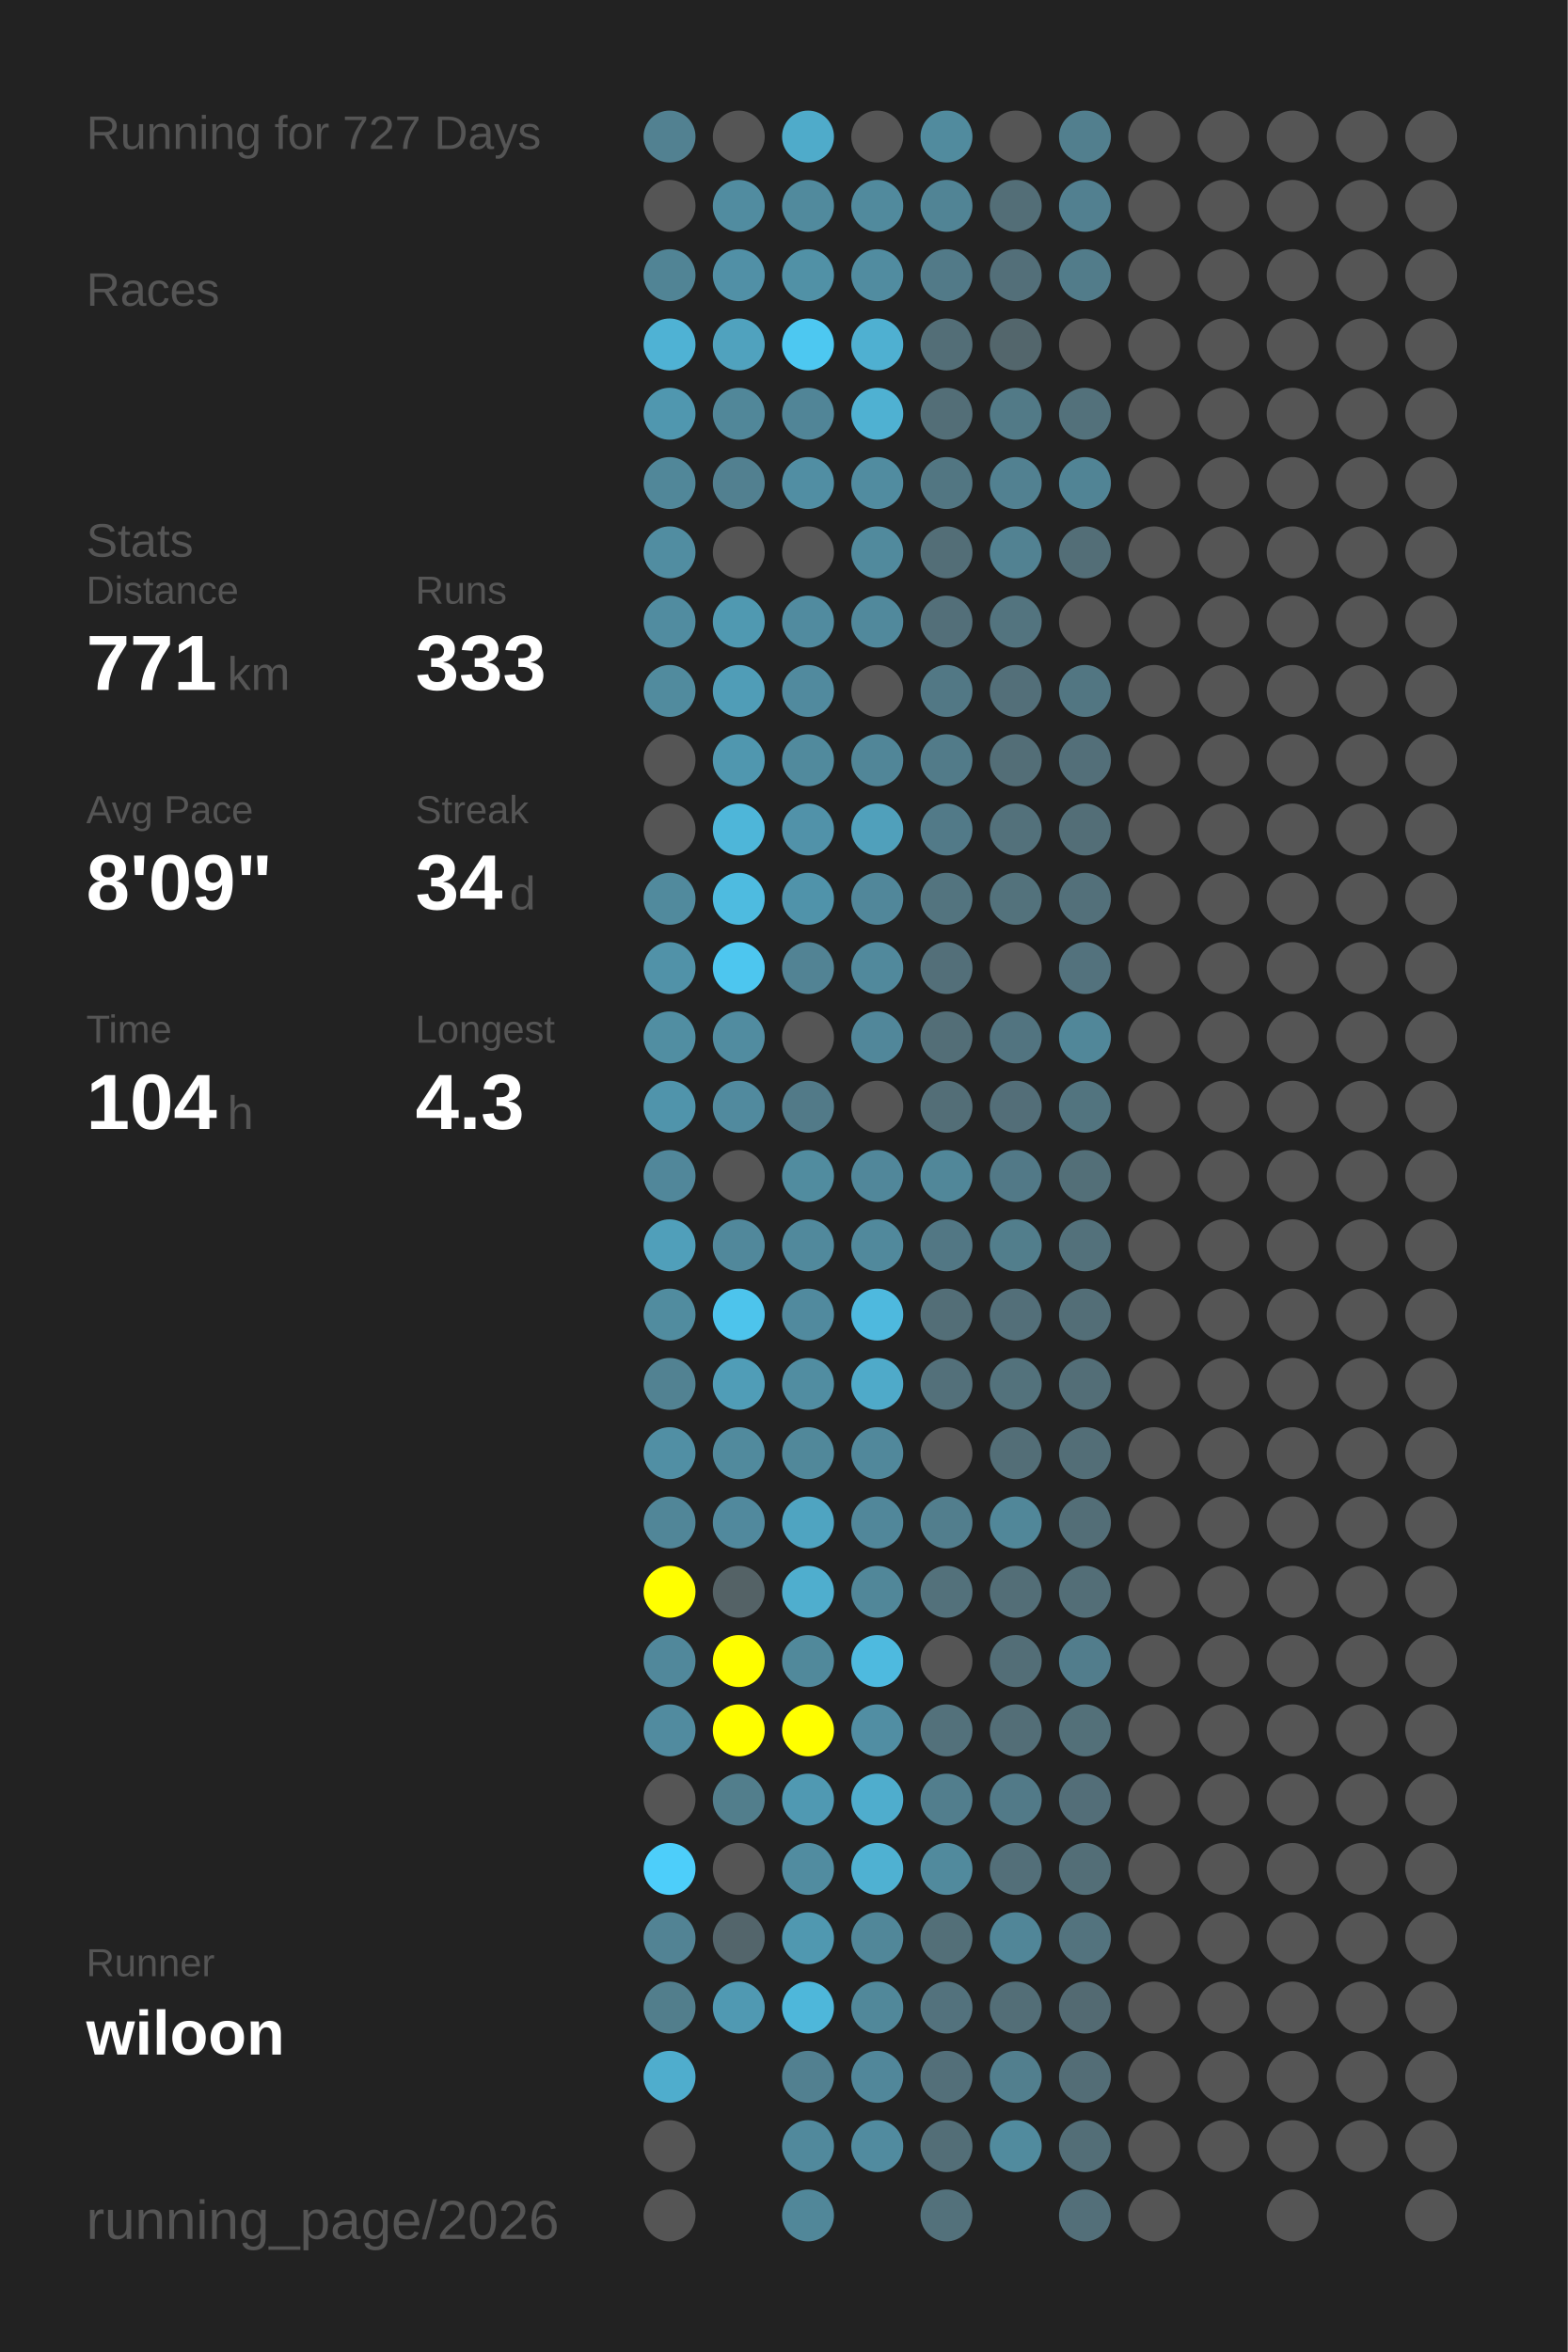
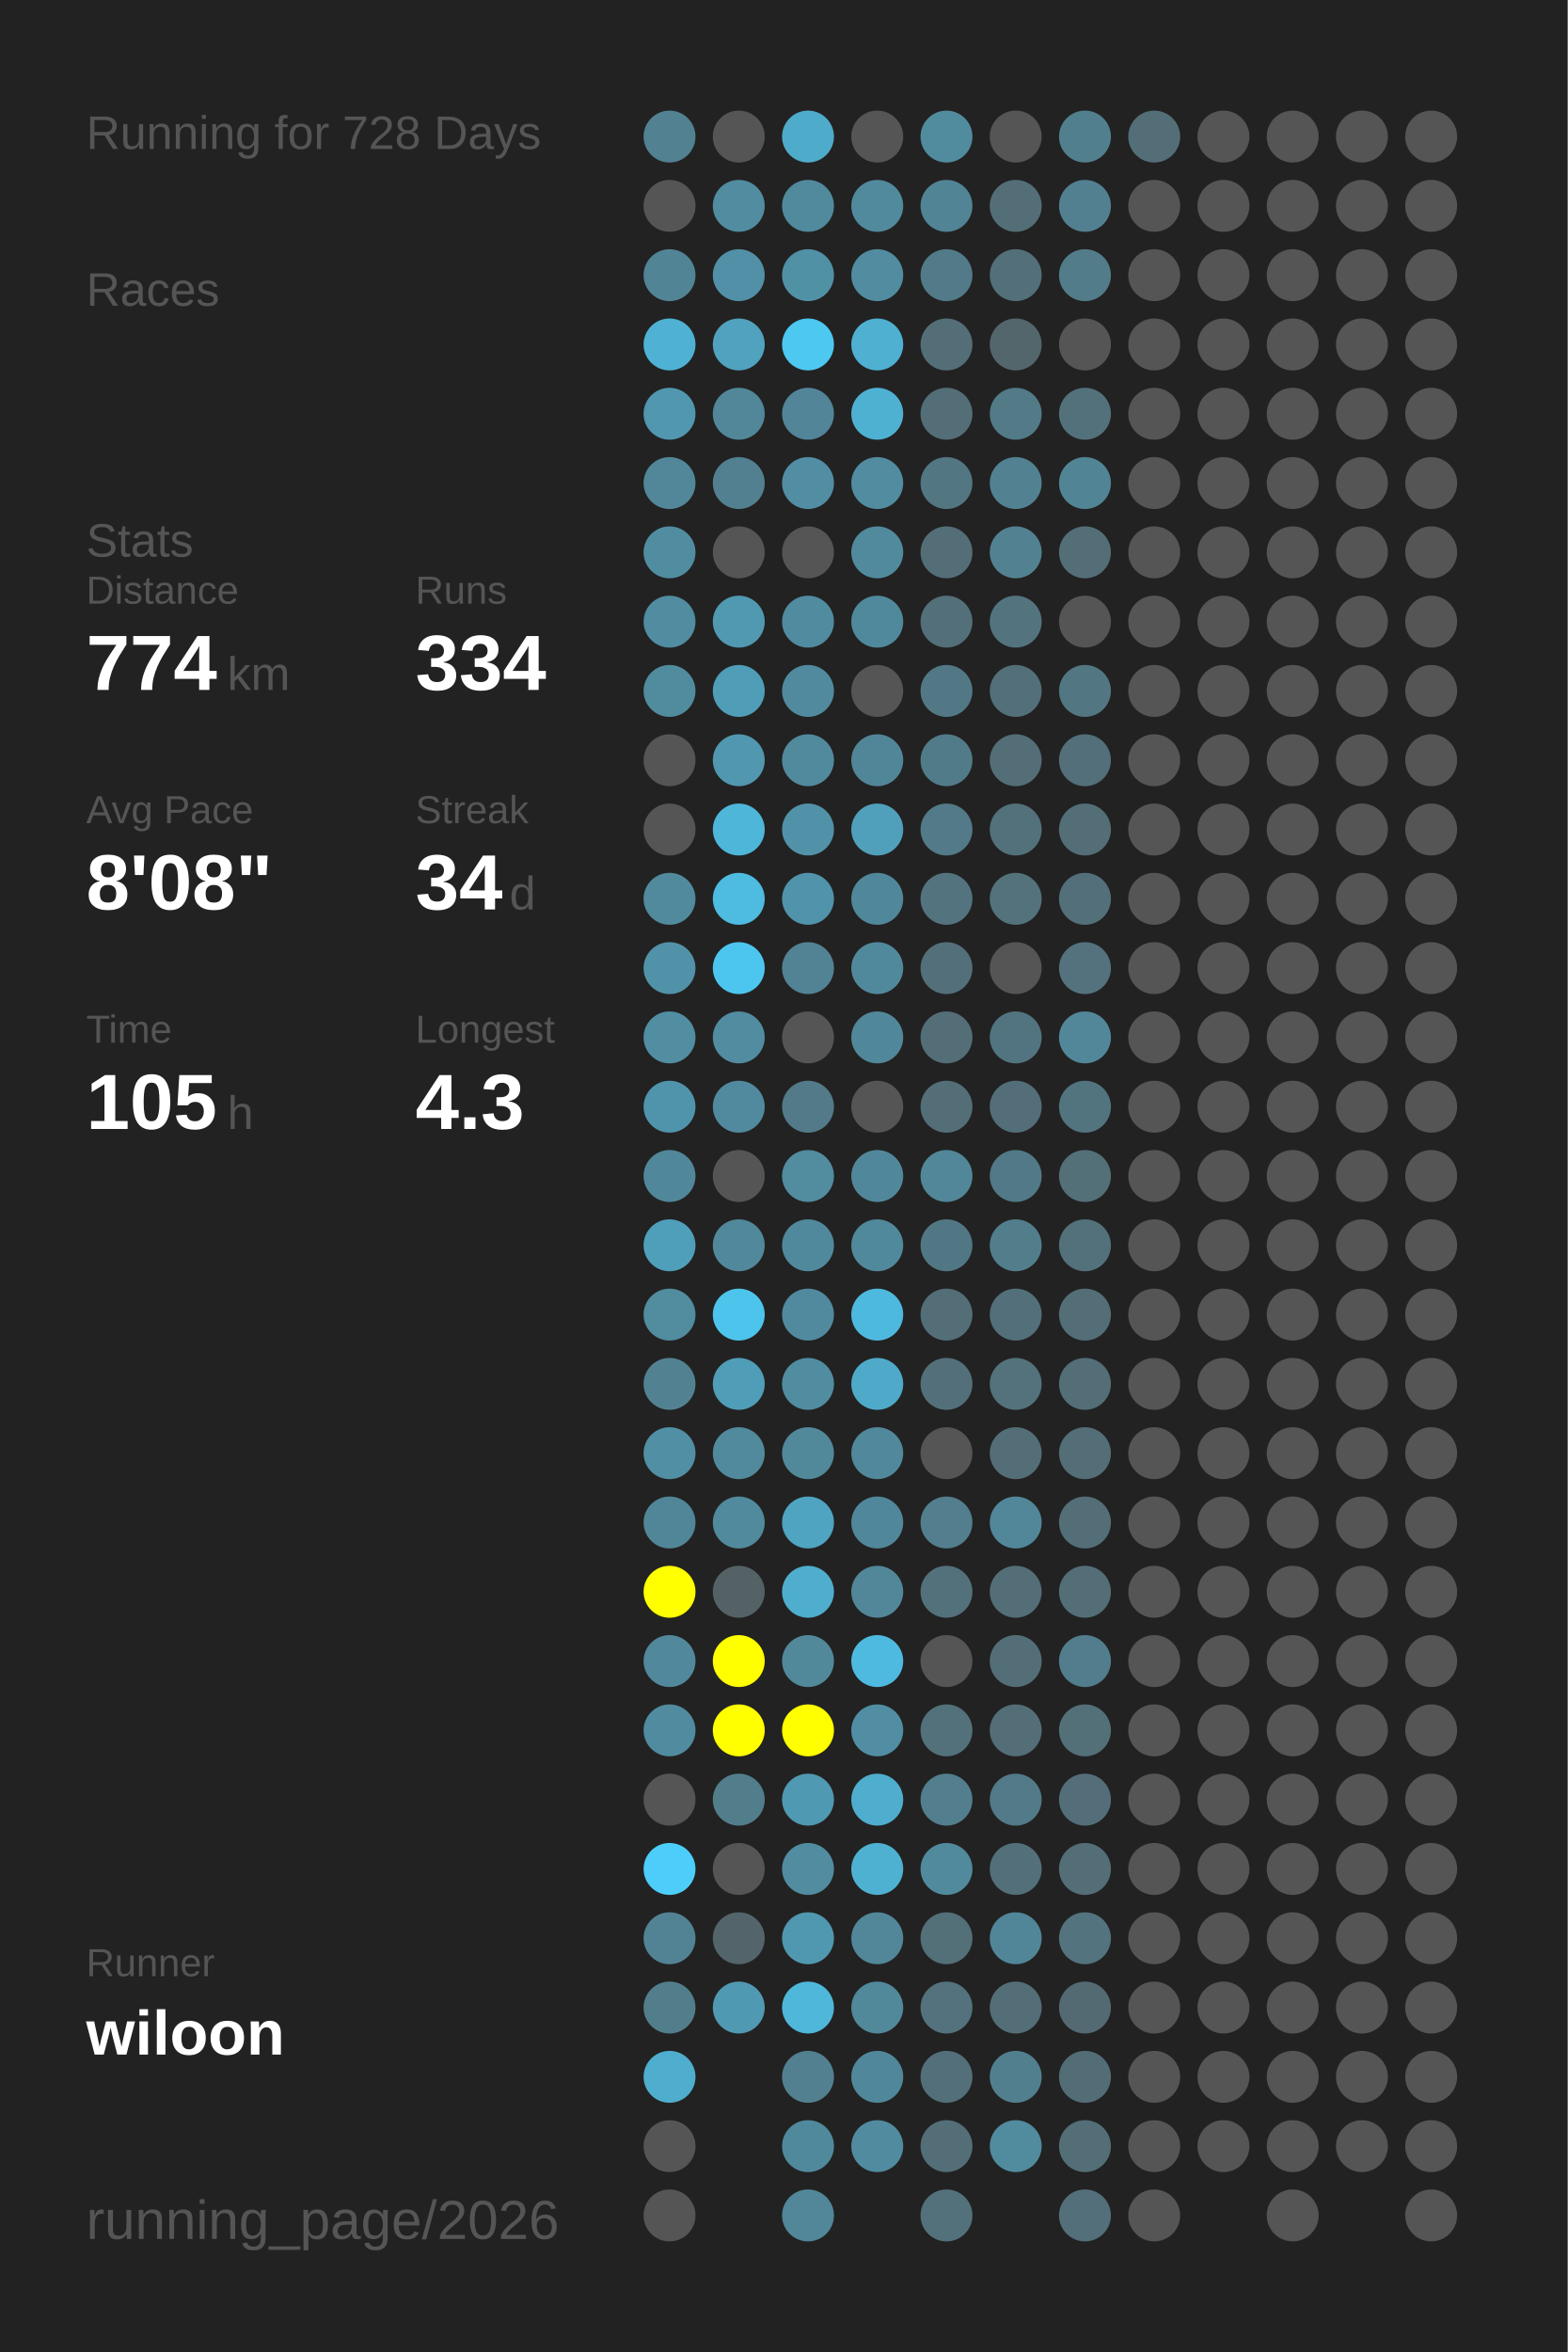
<svg xmlns="http://www.w3.org/2000/svg" baseProfile="full" height="300mm" version="1.1" viewBox="0,0,200,300" width="200mm">
  <defs />
  <rect fill="#222222" height="300" width="200" x="0" y="0" />
-   <text fill="#555555" style="font-size:6px; font-family:Arial;" x="11" y="19">Running for 727 Days</text>
+   <text fill="#555555" style="font-size:6px; font-family:Arial;" x="11" y="19">Running for 728 Days</text>
  <text fill="#555555" style="font-size:6px; font-family:Arial;" x="11" y="39">Races</text>
  <text fill="#555555" style="font-size:6px; font-family:Arial;" x="11" y="71">Stats</text>
  <text fill="#555555" style="font-size:5px; font-family:Arial;" x="11" y="77">Distance</text>
-   <text fill="#FFFFFF" style="font-size:10px; font-family:Arial; font-weight:bold;" x="11" y="88">771</text>
+   <text fill="#FFFFFF" style="font-size:10px; font-family:Arial; font-weight:bold;" x="11" y="88">774</text>
  <text fill="#555555" style="font-size:6px; font-family:Arial;" x="29" y="88">km</text>
  <text fill="#555555" style="font-size:5px; font-family:Arial;" x="53" y="77">Runs</text>
-   <text fill="#FFFFFF" style="font-size:10px; font-family:Arial; font-weight:bold;" x="53" y="88">333</text>
+   <text fill="#FFFFFF" style="font-size:10px; font-family:Arial; font-weight:bold;" x="53" y="88">334</text>
  <text fill="#555555" style="font-size:5px; font-family:Arial;" x="11" y="105">Avg Pace</text>
-   <text fill="#FFFFFF" style="font-size:10px; font-family:Arial; font-weight:bold;" x="11" y="116">8'09"</text>
+   <text fill="#FFFFFF" style="font-size:10px; font-family:Arial; font-weight:bold;" x="11" y="116">8'08"</text>
  <text fill="#555555" style="font-size:5px; font-family:Arial;" x="53" y="105">Streak</text>
  <text fill="#FFFFFF" style="font-size:10px; font-family:Arial; font-weight:bold;" x="53" y="116">34</text>
  <text fill="#555555" style="font-size:6px; font-family:Arial;" x="65" y="116">d</text>
  <text fill="#555555" style="font-size:5px; font-family:Arial;" x="11" y="133">Time</text>
-   <text fill="#FFFFFF" style="font-size:10px; font-family:Arial; font-weight:bold;" x="11" y="144">104</text>
+   <text fill="#FFFFFF" style="font-size:10px; font-family:Arial; font-weight:bold;" x="11" y="144">105</text>
  <text fill="#555555" style="font-size:6px; font-family:Arial;" x="29" y="144">h</text>
  <text fill="#555555" style="font-size:5px; font-family:Arial;" x="53" y="133">Longest</text>
  <text fill="#FFFFFF" style="font-size:10px; font-family:Arial; font-weight:bold;" x="53" y="144">4.3</text>
  <text fill="#555555" style="font-size:5px; font-family:Arial;" x="11" y="252.065">Runner</text>
  <text fill="#FFFFFF" style="font-size:8px; font-family:Arial; font-weight:bold;" x="11" y="262.065">wiloon</text>
  <text fill="#555555" style="font-size:7px; font-family:Arial;" x="11" y="285.581">running_page/2026</text>
  <circle cx="85.417" cy="17.419" fill="#528191" r="3.312" />
  <circle cx="85.417" cy="26.258" fill="#555555" r="3.312" />
  <circle cx="85.417" cy="35.097" fill="#518495" r="3.312" />
  <circle cx="85.417" cy="43.935" fill="#4fb2d4" r="3.312" />
  <circle cx="85.417" cy="52.774" fill="#5097af" r="3.312" />
  <circle cx="85.417" cy="61.613" fill="#518799" r="3.312" />
  <circle cx="85.417" cy="70.452" fill="#518da1" r="3.312" />
  <circle cx="85.417" cy="79.29" fill="#518ca0" r="3.312" />
  <circle cx="85.417" cy="88.129" fill="#518b9e" r="3.312" />
  <circle cx="85.417" cy="96.968" fill="#555555" r="3.312" />
  <circle cx="85.417" cy="105.806" fill="#555555" r="3.312" />
  <circle cx="85.417" cy="114.645" fill="#518a9d" r="3.312" />
  <circle cx="85.417" cy="123.484" fill="#5192a8" r="3.312" />
  <circle cx="85.417" cy="132.323" fill="#518ea2" r="3.312" />
  <circle cx="85.417" cy="141.161" fill="#5094ab" r="3.312" />
  <circle cx="85.417" cy="150" fill="#51879a" r="3.312" />
  <circle cx="85.417" cy="158.839" fill="#509fba" r="3.312" />
  <circle cx="85.417" cy="167.677" fill="#518c9f" r="3.312" />
  <circle cx="85.417" cy="176.516" fill="#528292" r="3.312" />
  <circle cx="85.417" cy="185.355" fill="#518fa4" r="3.312" />
  <circle cx="85.417" cy="194.194" fill="#518698" r="3.312" />
  <circle cx="85.417" cy="203.032" fill="#FFFF00" r="3.312" />
  <circle cx="85.417" cy="211.871" fill="#51889b" r="3.312" />
  <circle cx="85.417" cy="220.71" fill="#518b9f" r="3.312" />
  <circle cx="85.417" cy="229.548" fill="#555555" r="3.312" />
  <circle cx="85.417" cy="238.387" fill="#4dcefa" r="3.312" />
  <circle cx="85.417" cy="247.226" fill="#528394" r="3.312" />
  <circle cx="85.417" cy="256.065" fill="#527e8c" r="3.312" />
  <circle cx="85.417" cy="264.903" fill="#4fadcd" r="3.312" />
  <circle cx="85.417" cy="273.742" fill="#555555" r="3.312" />
  <circle cx="85.417" cy="282.581" fill="#555555" r="3.312" />
  <circle cx="94.25" cy="17.419" fill="#555555" r="3.312" />
  <circle cx="94.25" cy="26.258" fill="#518ca0" r="3.312" />
  <circle cx="94.25" cy="35.097" fill="#5190a6" r="3.312" />
  <circle cx="94.25" cy="43.935" fill="#50a2be" r="3.312" />
  <circle cx="94.25" cy="52.774" fill="#518799" r="3.312" />
  <circle cx="94.25" cy="61.613" fill="#528090" r="3.312" />
  <circle cx="94.25" cy="70.452" fill="#555555" r="3.312" />
  <circle cx="94.25" cy="79.29" fill="#5099b1" r="3.312" />
  <circle cx="94.25" cy="88.129" fill="#509db7" r="3.312" />
  <circle cx="94.25" cy="96.968" fill="#5097af" r="3.312" />
  <circle cx="94.25" cy="105.806" fill="#4eb6d9" r="3.312" />
  <circle cx="94.25" cy="114.645" fill="#4ebbe0" r="3.312" />
  <circle cx="94.25" cy="123.484" fill="#4dc6ef" r="3.312" />
  <circle cx="94.25" cy="132.323" fill="#518ca0" r="3.312" />
  <circle cx="94.25" cy="141.161" fill="#518a9e" r="3.312" />
  <circle cx="94.25" cy="150" fill="#555555" r="3.312" />
  <circle cx="94.25" cy="158.839" fill="#51889b" r="3.312" />
  <circle cx="94.25" cy="167.677" fill="#4dc4ec" r="3.312" />
  <circle cx="94.25" cy="176.516" fill="#509db7" r="3.312" />
  <circle cx="94.25" cy="185.355" fill="#518a9d" r="3.312" />
  <circle cx="94.25" cy="194.194" fill="#51899d" r="3.312" />
  <circle cx="94.25" cy="203.032" fill="#546266" r="3.312" />
  <circle cx="94.25" cy="211.871" fill="#FFFF00" r="3.312" />
  <circle cx="94.25" cy="220.71" fill="#FFFF00" r="3.312" />
  <circle cx="94.25" cy="229.548" fill="#527e8c" r="3.312" />
  <circle cx="94.25" cy="238.387" fill="#555555" r="3.312" />
  <circle cx="94.25" cy="247.226" fill="#53656b" r="3.312" />
  <circle cx="94.25" cy="256.065" fill="#5099b2" r="3.312" />
  <circle cx="103.083" cy="17.419" fill="#4fabca" r="3.312" />
  <circle cx="103.083" cy="26.258" fill="#518a9d" r="3.312" />
  <circle cx="103.083" cy="35.097" fill="#5191a6" r="3.312" />
  <circle cx="103.083" cy="43.935" fill="#4dc8f1" r="3.312" />
  <circle cx="103.083" cy="52.774" fill="#518597" r="3.312" />
  <circle cx="103.083" cy="61.613" fill="#518ea3" r="3.312" />
  <circle cx="103.083" cy="70.452" fill="#555555" r="3.312" />
  <circle cx="103.083" cy="79.29" fill="#518b9f" r="3.312" />
  <circle cx="103.083" cy="88.129" fill="#518a9e" r="3.312" />
  <circle cx="103.083" cy="96.968" fill="#518a9d" r="3.312" />
  <circle cx="103.083" cy="105.806" fill="#5192a9" r="3.312" />
  <circle cx="103.083" cy="114.645" fill="#5093aa" r="3.312" />
  <circle cx="103.083" cy="123.484" fill="#528394" r="3.312" />
  <circle cx="103.083" cy="132.323" fill="#555555" r="3.312" />
  <circle cx="103.083" cy="141.161" fill="#527a88" r="3.312" />
  <circle cx="103.083" cy="150" fill="#518c9f" r="3.312" />
  <circle cx="103.083" cy="158.839" fill="#51899c" r="3.312" />
  <circle cx="103.083" cy="167.677" fill="#518a9e" r="3.312" />
  <circle cx="103.083" cy="176.516" fill="#518da1" r="3.312" />
  <circle cx="103.083" cy="185.355" fill="#51889a" r="3.312" />
  <circle cx="103.083" cy="194.194" fill="#4fa4c1" r="3.312" />
  <circle cx="103.083" cy="203.032" fill="#4faece" r="3.312" />
  <circle cx="103.083" cy="211.871" fill="#51899b" r="3.312" />
  <circle cx="103.083" cy="220.71" fill="#FFFF00" r="3.312" />
  <circle cx="103.083" cy="229.548" fill="#5099b2" r="3.312" />
  <circle cx="103.083" cy="238.387" fill="#518ca0" r="3.312" />
  <circle cx="103.083" cy="247.226" fill="#5098b0" r="3.312" />
  <circle cx="103.083" cy="256.065" fill="#4eb7da" r="3.312" />
  <circle cx="103.083" cy="264.903" fill="#528090" r="3.312" />
  <circle cx="103.083" cy="273.742" fill="#51899c" r="3.312" />
  <circle cx="103.083" cy="282.581" fill="#518799" r="3.312" />
  <circle cx="111.917" cy="17.419" fill="#555555" r="3.312" />
  <circle cx="111.917" cy="26.258" fill="#518a9d" r="3.312" />
  <circle cx="111.917" cy="35.097" fill="#518ca0" r="3.312" />
  <circle cx="111.917" cy="43.935" fill="#4fb0d1" r="3.312" />
  <circle cx="111.917" cy="52.774" fill="#4fb1d2" r="3.312" />
  <circle cx="111.917" cy="61.613" fill="#518ca0" r="3.312" />
  <circle cx="111.917" cy="70.452" fill="#518a9d" r="3.312" />
  <circle cx="111.917" cy="79.29" fill="#51899c" r="3.312" />
  <circle cx="111.917" cy="88.129" fill="#555555" r="3.312" />
  <circle cx="111.917" cy="96.968" fill="#518698" r="3.312" />
  <circle cx="111.917" cy="105.806" fill="#50a0bb" r="3.312" />
  <circle cx="111.917" cy="114.645" fill="#51879a" r="3.312" />
  <circle cx="111.917" cy="123.484" fill="#51899c" r="3.312" />
  <circle cx="111.917" cy="132.323" fill="#51879a" r="3.312" />
  <circle cx="111.917" cy="141.161" fill="#555555" r="3.312" />
  <circle cx="111.917" cy="150" fill="#51879a" r="3.312" />
  <circle cx="111.917" cy="158.839" fill="#51899c" r="3.312" />
  <circle cx="111.917" cy="167.677" fill="#4eb9de" r="3.312" />
  <circle cx="111.917" cy="176.516" fill="#4faac9" r="3.312" />
  <circle cx="111.917" cy="185.355" fill="#51889b" r="3.312" />
  <circle cx="111.917" cy="194.194" fill="#51879a" r="3.312" />
  <circle cx="111.917" cy="203.032" fill="#518799" r="3.312" />
  <circle cx="111.917" cy="211.871" fill="#4ebadf" r="3.312" />
  <circle cx="111.917" cy="220.71" fill="#518ea3" r="3.312" />
  <circle cx="111.917" cy="229.548" fill="#4fadcd" r="3.312" />
  <circle cx="111.917" cy="238.387" fill="#4fb1d2" r="3.312" />
  <circle cx="111.917" cy="247.226" fill="#518799" r="3.312" />
  <circle cx="111.917" cy="256.065" fill="#51889a" r="3.312" />
  <circle cx="111.917" cy="264.903" fill="#51879a" r="3.312" />
  <circle cx="111.917" cy="273.742" fill="#518b9f" r="3.312" />
  <circle cx="120.75" cy="17.419" fill="#518b9e" r="3.312" />
  <circle cx="120.75" cy="26.258" fill="#518495" r="3.312" />
  <circle cx="120.75" cy="35.097" fill="#527a88" r="3.312" />
  <circle cx="120.75" cy="43.935" fill="#536e77" r="3.312" />
  <circle cx="120.75" cy="52.774" fill="#536e77" r="3.312" />
  <circle cx="120.75" cy="61.613" fill="#527682" r="3.312" />
  <circle cx="120.75" cy="70.452" fill="#536e77" r="3.312" />
  <circle cx="120.75" cy="79.29" fill="#536f79" r="3.312" />
  <circle cx="120.75" cy="88.129" fill="#527885" r="3.312" />
  <circle cx="120.75" cy="96.968" fill="#527b89" r="3.312" />
  <circle cx="120.75" cy="105.806" fill="#527a88" r="3.312" />
  <circle cx="120.75" cy="114.645" fill="#53747f" r="3.312" />
  <circle cx="120.75" cy="123.484" fill="#536f79" r="3.312" />
  <circle cx="120.75" cy="132.323" fill="#536e77" r="3.312" />
  <circle cx="120.75" cy="141.161" fill="#536e77" r="3.312" />
  <circle cx="120.75" cy="150" fill="#518799" r="3.312" />
  <circle cx="120.75" cy="158.839" fill="#527784" r="3.312" />
  <circle cx="120.75" cy="167.677" fill="#536e77" r="3.312" />
  <circle cx="120.75" cy="176.516" fill="#53707a" r="3.312" />
  <circle cx="120.75" cy="185.355" fill="#555555" r="3.312" />
  <circle cx="120.75" cy="194.194" fill="#527e8d" r="3.312" />
  <circle cx="120.75" cy="203.032" fill="#53717b" r="3.312" />
  <circle cx="120.75" cy="211.871" fill="#555555" r="3.312" />
  <circle cx="120.75" cy="220.71" fill="#53717b" r="3.312" />
  <circle cx="120.75" cy="229.548" fill="#527e8d" r="3.312" />
  <circle cx="120.75" cy="238.387" fill="#518a9d" r="3.312" />
  <circle cx="120.75" cy="247.226" fill="#536f78" r="3.312" />
  <circle cx="120.75" cy="256.065" fill="#53727d" r="3.312" />
  <circle cx="120.75" cy="264.903" fill="#536f79" r="3.312" />
  <circle cx="120.75" cy="273.742" fill="#536e77" r="3.312" />
  <circle cx="120.75" cy="282.581" fill="#53717b" r="3.312" />
  <circle cx="129.583" cy="17.419" fill="#555555" r="3.312" />
  <circle cx="129.583" cy="26.258" fill="#536e77" r="3.312" />
  <circle cx="129.583" cy="35.097" fill="#536f79" r="3.312" />
  <circle cx="129.583" cy="43.935" fill="#53666c" r="3.312" />
  <circle cx="129.583" cy="52.774" fill="#527a87" r="3.312" />
  <circle cx="129.583" cy="61.613" fill="#528191" r="3.312" />
  <circle cx="129.583" cy="70.452" fill="#528292" r="3.312" />
  <circle cx="129.583" cy="79.29" fill="#53747f" r="3.312" />
  <circle cx="129.583" cy="88.129" fill="#536f79" r="3.312" />
  <circle cx="129.583" cy="96.968" fill="#536e77" r="3.312" />
  <circle cx="129.583" cy="105.806" fill="#53717b" r="3.312" />
  <circle cx="129.583" cy="114.645" fill="#53727c" r="3.312" />
  <circle cx="129.583" cy="123.484" fill="#555555" r="3.312" />
  <circle cx="129.583" cy="132.323" fill="#527480" r="3.312" />
  <circle cx="129.583" cy="141.161" fill="#536e78" r="3.312" />
  <circle cx="129.583" cy="150" fill="#527987" r="3.312" />
  <circle cx="129.583" cy="158.839" fill="#527e8c" r="3.312" />
  <circle cx="129.583" cy="167.677" fill="#536f79" r="3.312" />
  <circle cx="129.583" cy="176.516" fill="#53727c" r="3.312" />
  <circle cx="129.583" cy="185.355" fill="#536e77" r="3.312" />
  <circle cx="129.583" cy="194.194" fill="#518799" r="3.312" />
  <circle cx="129.583" cy="203.032" fill="#536e77" r="3.312" />
  <circle cx="129.583" cy="211.871" fill="#536e77" r="3.312" />
  <circle cx="129.583" cy="220.71" fill="#536e77" r="3.312" />
  <circle cx="129.583" cy="229.548" fill="#527a88" r="3.312" />
  <circle cx="129.583" cy="238.387" fill="#536f79" r="3.312" />
  <circle cx="129.583" cy="247.226" fill="#518698" r="3.312" />
  <circle cx="129.583" cy="256.065" fill="#536e77" r="3.312" />
  <circle cx="129.583" cy="264.903" fill="#527f8e" r="3.312" />
  <circle cx="129.583" cy="273.742" fill="#518b9e" r="3.312" />
  <circle cx="138.417" cy="17.419" fill="#527f8e" r="3.312" />
  <circle cx="138.417" cy="26.258" fill="#528090" r="3.312" />
  <circle cx="138.417" cy="35.097" fill="#527c8a" r="3.312" />
  <circle cx="138.417" cy="43.935" fill="#555555" r="3.312" />
  <circle cx="138.417" cy="52.774" fill="#53717b" r="3.312" />
  <circle cx="138.417" cy="61.613" fill="#518495" r="3.312" />
  <circle cx="138.417" cy="70.452" fill="#536e77" r="3.312" />
  <circle cx="138.417" cy="79.29" fill="#555555" r="3.312" />
  <circle cx="138.417" cy="88.129" fill="#527682" r="3.312" />
  <circle cx="138.417" cy="96.968" fill="#536f79" r="3.312" />
  <circle cx="138.417" cy="105.806" fill="#536e77" r="3.312" />
  <circle cx="138.417" cy="114.645" fill="#53707a" r="3.312" />
  <circle cx="138.417" cy="123.484" fill="#53727d" r="3.312" />
  <circle cx="138.417" cy="132.323" fill="#518799" r="3.312" />
  <circle cx="138.417" cy="141.161" fill="#52747f" r="3.312" />
  <circle cx="138.417" cy="150" fill="#536f78" r="3.312" />
  <circle cx="138.417" cy="158.839" fill="#53717b" r="3.312" />
  <circle cx="138.417" cy="167.677" fill="#536e77" r="3.312" />
  <circle cx="138.417" cy="176.516" fill="#536e77" r="3.312" />
  <circle cx="138.417" cy="185.355" fill="#536e77" r="3.312" />
  <circle cx="138.417" cy="194.194" fill="#536e77" r="3.312" />
  <circle cx="138.417" cy="203.032" fill="#536e77" r="3.312" />
  <circle cx="138.417" cy="211.871" fill="#527d8c" r="3.312" />
  <circle cx="138.417" cy="220.71" fill="#537079" r="3.312" />
  <circle cx="138.417" cy="229.548" fill="#536e78" r="3.312" />
  <circle cx="138.417" cy="238.387" fill="#536e77" r="3.312" />
  <circle cx="138.417" cy="247.226" fill="#53737e" r="3.312" />
  <circle cx="138.417" cy="256.065" fill="#536a72" r="3.312" />
  <circle cx="138.417" cy="264.903" fill="#536d76" r="3.312" />
  <circle cx="138.417" cy="273.742" fill="#536e77" r="3.312" />
  <circle cx="138.417" cy="282.581" fill="#536f79" r="3.312" />
-   <circle cx="147.25" cy="17.419" fill="#555555" r="3.312" />
+   <circle cx="147.25" cy="17.419" fill="#536e77" r="3.312" />
  <circle cx="147.25" cy="26.258" fill="#555555" r="3.312" />
  <circle cx="147.25" cy="35.097" fill="#555555" r="3.312" />
  <circle cx="147.25" cy="43.935" fill="#555555" r="3.312" />
  <circle cx="147.25" cy="52.774" fill="#555555" r="3.312" />
  <circle cx="147.25" cy="61.613" fill="#555555" r="3.312" />
  <circle cx="147.25" cy="70.452" fill="#555555" r="3.312" />
  <circle cx="147.25" cy="79.29" fill="#555555" r="3.312" />
  <circle cx="147.25" cy="88.129" fill="#555555" r="3.312" />
  <circle cx="147.25" cy="96.968" fill="#555555" r="3.312" />
  <circle cx="147.25" cy="105.806" fill="#555555" r="3.312" />
  <circle cx="147.25" cy="114.645" fill="#555555" r="3.312" />
  <circle cx="147.25" cy="123.484" fill="#555555" r="3.312" />
  <circle cx="147.25" cy="132.323" fill="#555555" r="3.312" />
  <circle cx="147.25" cy="141.161" fill="#555555" r="3.312" />
  <circle cx="147.25" cy="150" fill="#555555" r="3.312" />
  <circle cx="147.25" cy="158.839" fill="#555555" r="3.312" />
  <circle cx="147.25" cy="167.677" fill="#555555" r="3.312" />
  <circle cx="147.25" cy="176.516" fill="#555555" r="3.312" />
  <circle cx="147.25" cy="185.355" fill="#555555" r="3.312" />
  <circle cx="147.25" cy="194.194" fill="#555555" r="3.312" />
  <circle cx="147.25" cy="203.032" fill="#555555" r="3.312" />
  <circle cx="147.25" cy="211.871" fill="#555555" r="3.312" />
  <circle cx="147.25" cy="220.71" fill="#555555" r="3.312" />
  <circle cx="147.25" cy="229.548" fill="#555555" r="3.312" />
  <circle cx="147.25" cy="238.387" fill="#555555" r="3.312" />
  <circle cx="147.25" cy="247.226" fill="#555555" r="3.312" />
  <circle cx="147.25" cy="256.065" fill="#555555" r="3.312" />
  <circle cx="147.25" cy="264.903" fill="#555555" r="3.312" />
  <circle cx="147.25" cy="273.742" fill="#555555" r="3.312" />
  <circle cx="147.25" cy="282.581" fill="#555555" r="3.312" />
  <circle cx="156.083" cy="17.419" fill="#555555" r="3.312" />
  <circle cx="156.083" cy="26.258" fill="#555555" r="3.312" />
  <circle cx="156.083" cy="35.097" fill="#555555" r="3.312" />
  <circle cx="156.083" cy="43.935" fill="#555555" r="3.312" />
  <circle cx="156.083" cy="52.774" fill="#555555" r="3.312" />
  <circle cx="156.083" cy="61.613" fill="#555555" r="3.312" />
  <circle cx="156.083" cy="70.452" fill="#555555" r="3.312" />
  <circle cx="156.083" cy="79.29" fill="#555555" r="3.312" />
  <circle cx="156.083" cy="88.129" fill="#555555" r="3.312" />
  <circle cx="156.083" cy="96.968" fill="#555555" r="3.312" />
  <circle cx="156.083" cy="105.806" fill="#555555" r="3.312" />
  <circle cx="156.083" cy="114.645" fill="#555555" r="3.312" />
  <circle cx="156.083" cy="123.484" fill="#555555" r="3.312" />
  <circle cx="156.083" cy="132.323" fill="#555555" r="3.312" />
  <circle cx="156.083" cy="141.161" fill="#555555" r="3.312" />
  <circle cx="156.083" cy="150" fill="#555555" r="3.312" />
  <circle cx="156.083" cy="158.839" fill="#555555" r="3.312" />
  <circle cx="156.083" cy="167.677" fill="#555555" r="3.312" />
  <circle cx="156.083" cy="176.516" fill="#555555" r="3.312" />
  <circle cx="156.083" cy="185.355" fill="#555555" r="3.312" />
  <circle cx="156.083" cy="194.194" fill="#555555" r="3.312" />
  <circle cx="156.083" cy="203.032" fill="#555555" r="3.312" />
  <circle cx="156.083" cy="211.871" fill="#555555" r="3.312" />
  <circle cx="156.083" cy="220.71" fill="#555555" r="3.312" />
  <circle cx="156.083" cy="229.548" fill="#555555" r="3.312" />
  <circle cx="156.083" cy="238.387" fill="#555555" r="3.312" />
  <circle cx="156.083" cy="247.226" fill="#555555" r="3.312" />
  <circle cx="156.083" cy="256.065" fill="#555555" r="3.312" />
  <circle cx="156.083" cy="264.903" fill="#555555" r="3.312" />
  <circle cx="156.083" cy="273.742" fill="#555555" r="3.312" />
  <circle cx="164.917" cy="17.419" fill="#555555" r="3.312" />
  <circle cx="164.917" cy="26.258" fill="#555555" r="3.312" />
  <circle cx="164.917" cy="35.097" fill="#555555" r="3.312" />
  <circle cx="164.917" cy="43.935" fill="#555555" r="3.312" />
  <circle cx="164.917" cy="52.774" fill="#555555" r="3.312" />
  <circle cx="164.917" cy="61.613" fill="#555555" r="3.312" />
  <circle cx="164.917" cy="70.452" fill="#555555" r="3.312" />
  <circle cx="164.917" cy="79.29" fill="#555555" r="3.312" />
  <circle cx="164.917" cy="88.129" fill="#555555" r="3.312" />
  <circle cx="164.917" cy="96.968" fill="#555555" r="3.312" />
  <circle cx="164.917" cy="105.806" fill="#555555" r="3.312" />
  <circle cx="164.917" cy="114.645" fill="#555555" r="3.312" />
  <circle cx="164.917" cy="123.484" fill="#555555" r="3.312" />
  <circle cx="164.917" cy="132.323" fill="#555555" r="3.312" />
  <circle cx="164.917" cy="141.161" fill="#555555" r="3.312" />
  <circle cx="164.917" cy="150" fill="#555555" r="3.312" />
  <circle cx="164.917" cy="158.839" fill="#555555" r="3.312" />
  <circle cx="164.917" cy="167.677" fill="#555555" r="3.312" />
  <circle cx="164.917" cy="176.516" fill="#555555" r="3.312" />
  <circle cx="164.917" cy="185.355" fill="#555555" r="3.312" />
  <circle cx="164.917" cy="194.194" fill="#555555" r="3.312" />
  <circle cx="164.917" cy="203.032" fill="#555555" r="3.312" />
  <circle cx="164.917" cy="211.871" fill="#555555" r="3.312" />
  <circle cx="164.917" cy="220.71" fill="#555555" r="3.312" />
  <circle cx="164.917" cy="229.548" fill="#555555" r="3.312" />
  <circle cx="164.917" cy="238.387" fill="#555555" r="3.312" />
  <circle cx="164.917" cy="247.226" fill="#555555" r="3.312" />
  <circle cx="164.917" cy="256.065" fill="#555555" r="3.312" />
  <circle cx="164.917" cy="264.903" fill="#555555" r="3.312" />
  <circle cx="164.917" cy="273.742" fill="#555555" r="3.312" />
  <circle cx="164.917" cy="282.581" fill="#555555" r="3.312" />
  <circle cx="173.75" cy="17.419" fill="#555555" r="3.312" />
  <circle cx="173.75" cy="26.258" fill="#555555" r="3.312" />
  <circle cx="173.75" cy="35.097" fill="#555555" r="3.312" />
  <circle cx="173.75" cy="43.935" fill="#555555" r="3.312" />
  <circle cx="173.75" cy="52.774" fill="#555555" r="3.312" />
  <circle cx="173.75" cy="61.613" fill="#555555" r="3.312" />
  <circle cx="173.75" cy="70.452" fill="#555555" r="3.312" />
  <circle cx="173.75" cy="79.29" fill="#555555" r="3.312" />
  <circle cx="173.75" cy="88.129" fill="#555555" r="3.312" />
  <circle cx="173.75" cy="96.968" fill="#555555" r="3.312" />
  <circle cx="173.75" cy="105.806" fill="#555555" r="3.312" />
  <circle cx="173.75" cy="114.645" fill="#555555" r="3.312" />
  <circle cx="173.75" cy="123.484" fill="#555555" r="3.312" />
  <circle cx="173.75" cy="132.323" fill="#555555" r="3.312" />
  <circle cx="173.75" cy="141.161" fill="#555555" r="3.312" />
  <circle cx="173.75" cy="150" fill="#555555" r="3.312" />
  <circle cx="173.75" cy="158.839" fill="#555555" r="3.312" />
  <circle cx="173.75" cy="167.677" fill="#555555" r="3.312" />
  <circle cx="173.75" cy="176.516" fill="#555555" r="3.312" />
  <circle cx="173.75" cy="185.355" fill="#555555" r="3.312" />
  <circle cx="173.75" cy="194.194" fill="#555555" r="3.312" />
  <circle cx="173.75" cy="203.032" fill="#555555" r="3.312" />
  <circle cx="173.75" cy="211.871" fill="#555555" r="3.312" />
  <circle cx="173.75" cy="220.71" fill="#555555" r="3.312" />
  <circle cx="173.75" cy="229.548" fill="#555555" r="3.312" />
  <circle cx="173.75" cy="238.387" fill="#555555" r="3.312" />
  <circle cx="173.75" cy="247.226" fill="#555555" r="3.312" />
  <circle cx="173.75" cy="256.065" fill="#555555" r="3.312" />
  <circle cx="173.75" cy="264.903" fill="#555555" r="3.312" />
  <circle cx="173.75" cy="273.742" fill="#555555" r="3.312" />
  <circle cx="182.583" cy="17.419" fill="#555555" r="3.312" />
  <circle cx="182.583" cy="26.258" fill="#555555" r="3.312" />
  <circle cx="182.583" cy="35.097" fill="#555555" r="3.312" />
  <circle cx="182.583" cy="43.935" fill="#555555" r="3.312" />
  <circle cx="182.583" cy="52.774" fill="#555555" r="3.312" />
  <circle cx="182.583" cy="61.613" fill="#555555" r="3.312" />
  <circle cx="182.583" cy="70.452" fill="#555555" r="3.312" />
  <circle cx="182.583" cy="79.29" fill="#555555" r="3.312" />
  <circle cx="182.583" cy="88.129" fill="#555555" r="3.312" />
  <circle cx="182.583" cy="96.968" fill="#555555" r="3.312" />
  <circle cx="182.583" cy="105.806" fill="#555555" r="3.312" />
  <circle cx="182.583" cy="114.645" fill="#555555" r="3.312" />
  <circle cx="182.583" cy="123.484" fill="#555555" r="3.312" />
  <circle cx="182.583" cy="132.323" fill="#555555" r="3.312" />
  <circle cx="182.583" cy="141.161" fill="#555555" r="3.312" />
  <circle cx="182.583" cy="150" fill="#555555" r="3.312" />
  <circle cx="182.583" cy="158.839" fill="#555555" r="3.312" />
  <circle cx="182.583" cy="167.677" fill="#555555" r="3.312" />
  <circle cx="182.583" cy="176.516" fill="#555555" r="3.312" />
  <circle cx="182.583" cy="185.355" fill="#555555" r="3.312" />
  <circle cx="182.583" cy="194.194" fill="#555555" r="3.312" />
  <circle cx="182.583" cy="203.032" fill="#555555" r="3.312" />
  <circle cx="182.583" cy="211.871" fill="#555555" r="3.312" />
  <circle cx="182.583" cy="220.71" fill="#555555" r="3.312" />
  <circle cx="182.583" cy="229.548" fill="#555555" r="3.312" />
  <circle cx="182.583" cy="238.387" fill="#555555" r="3.312" />
  <circle cx="182.583" cy="247.226" fill="#555555" r="3.312" />
  <circle cx="182.583" cy="256.065" fill="#555555" r="3.312" />
  <circle cx="182.583" cy="264.903" fill="#555555" r="3.312" />
  <circle cx="182.583" cy="273.742" fill="#555555" r="3.312" />
  <circle cx="182.583" cy="282.581" fill="#555555" r="3.312" />
</svg>
